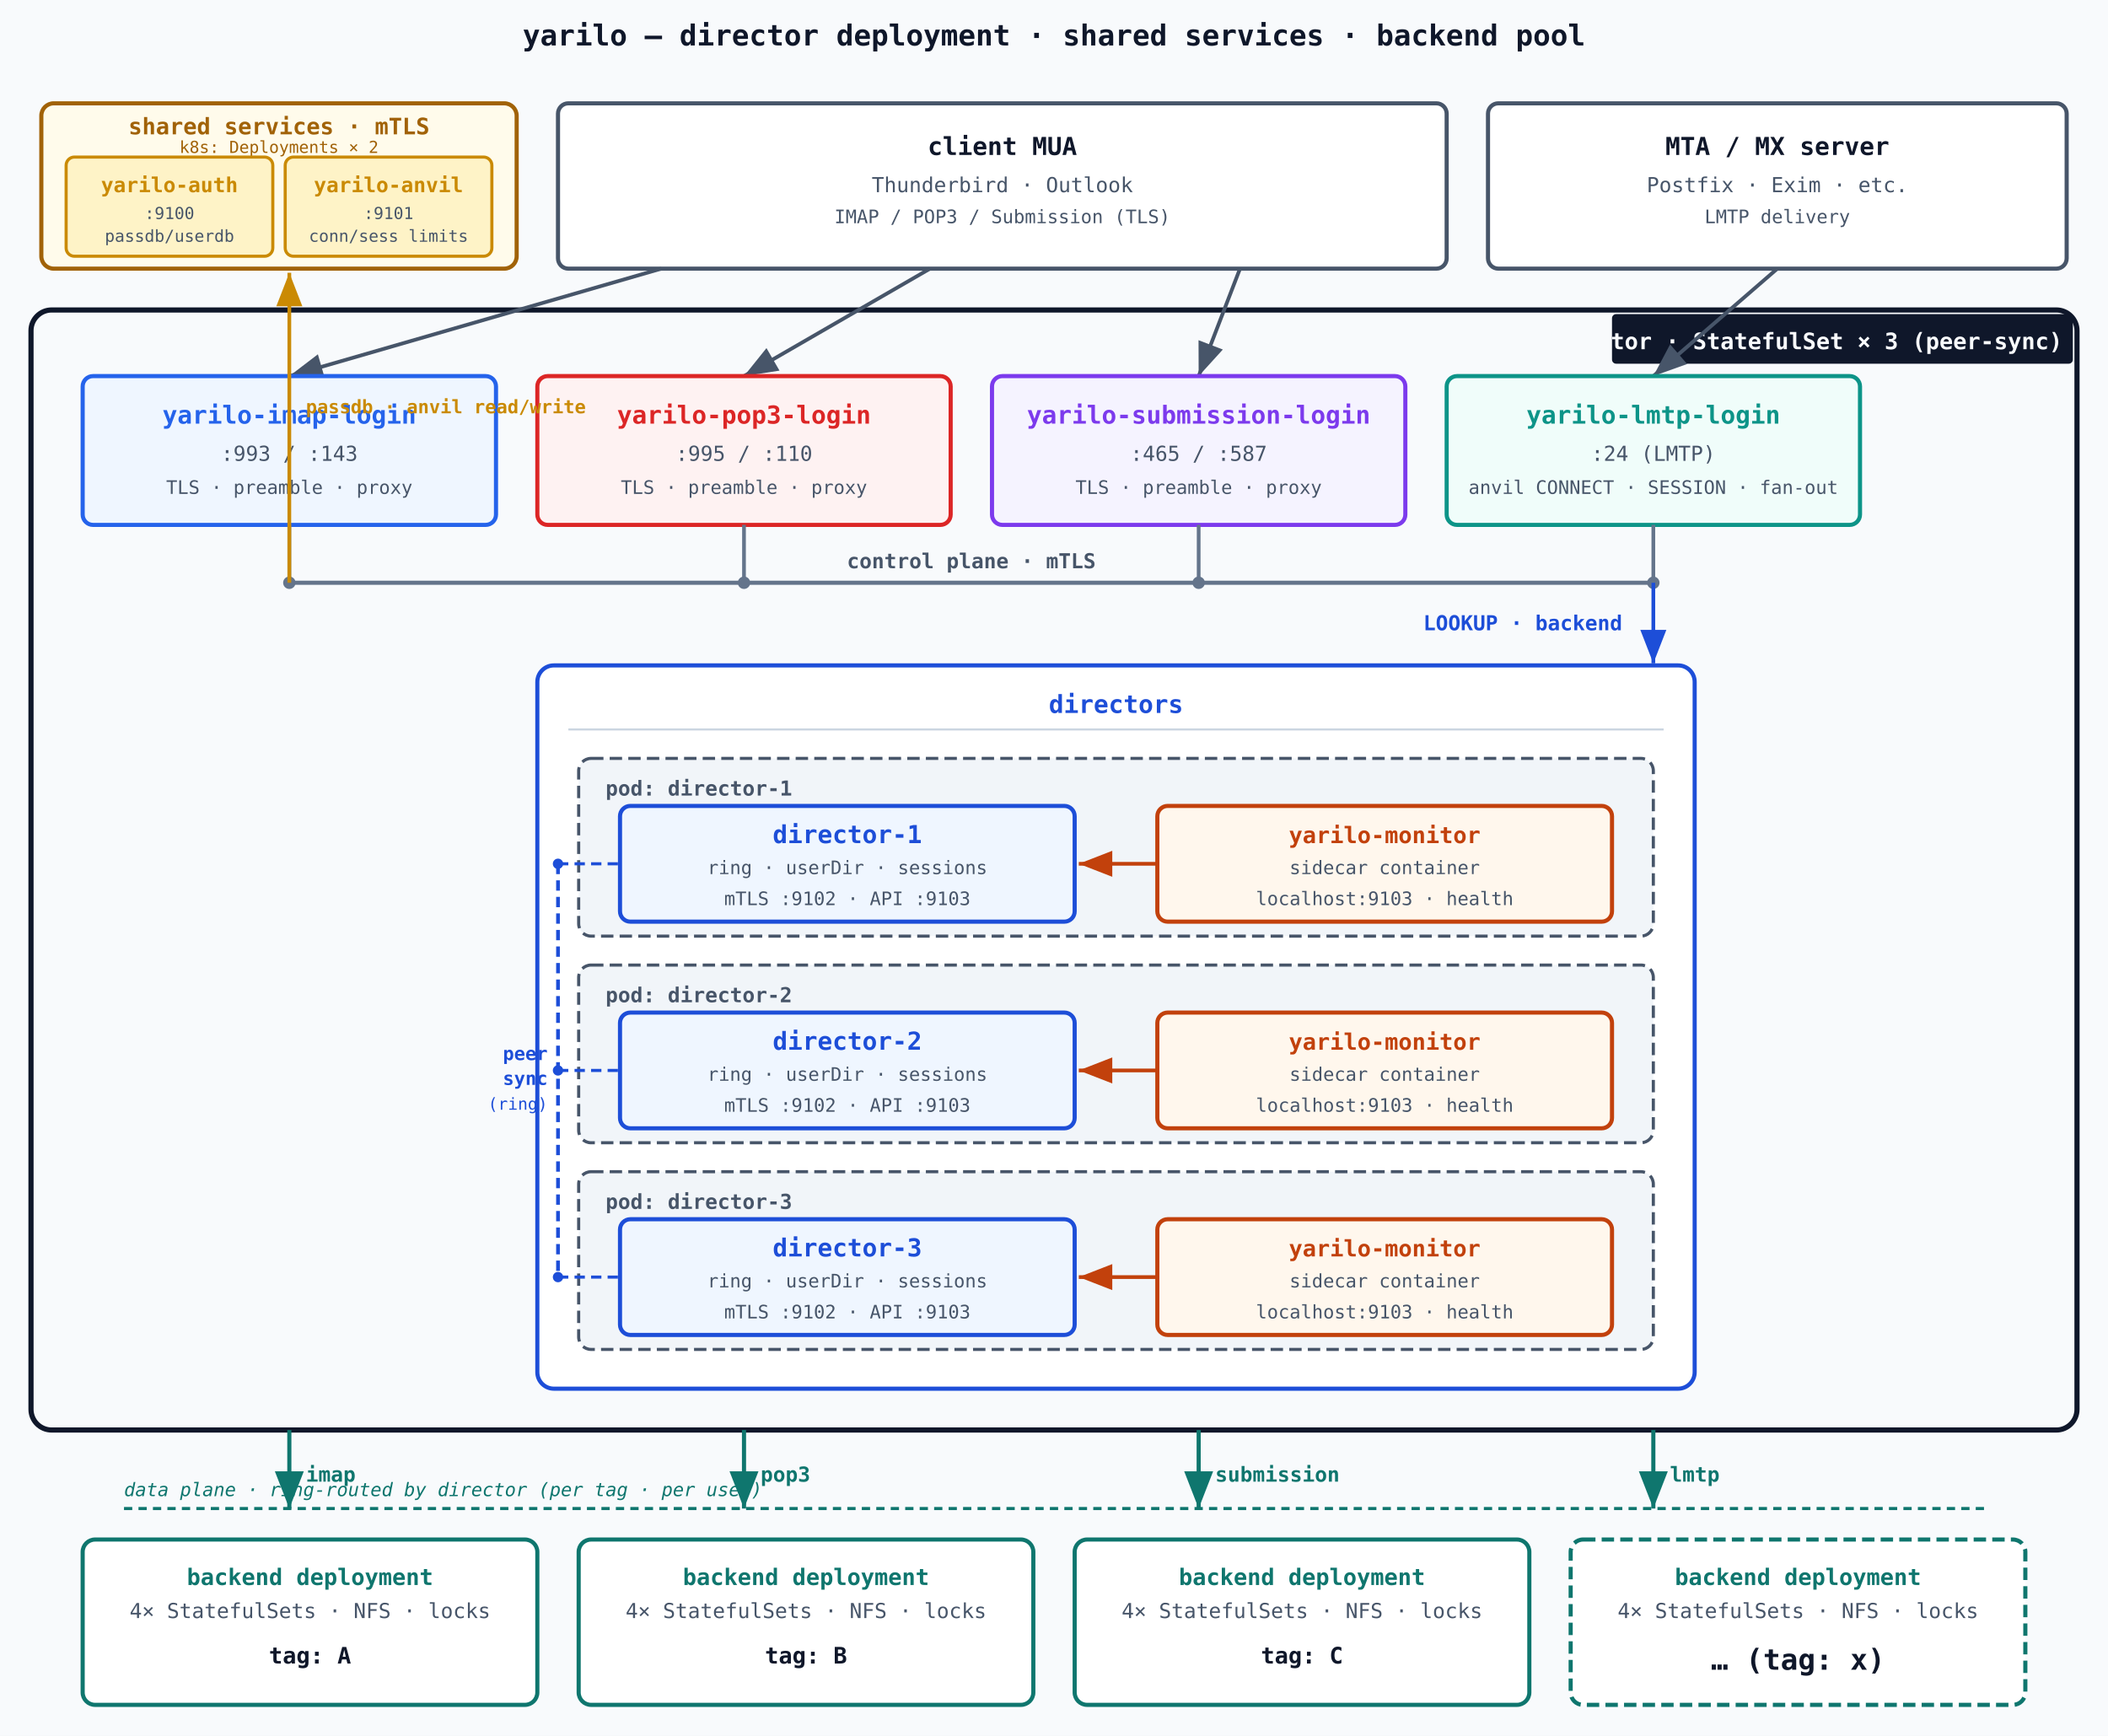
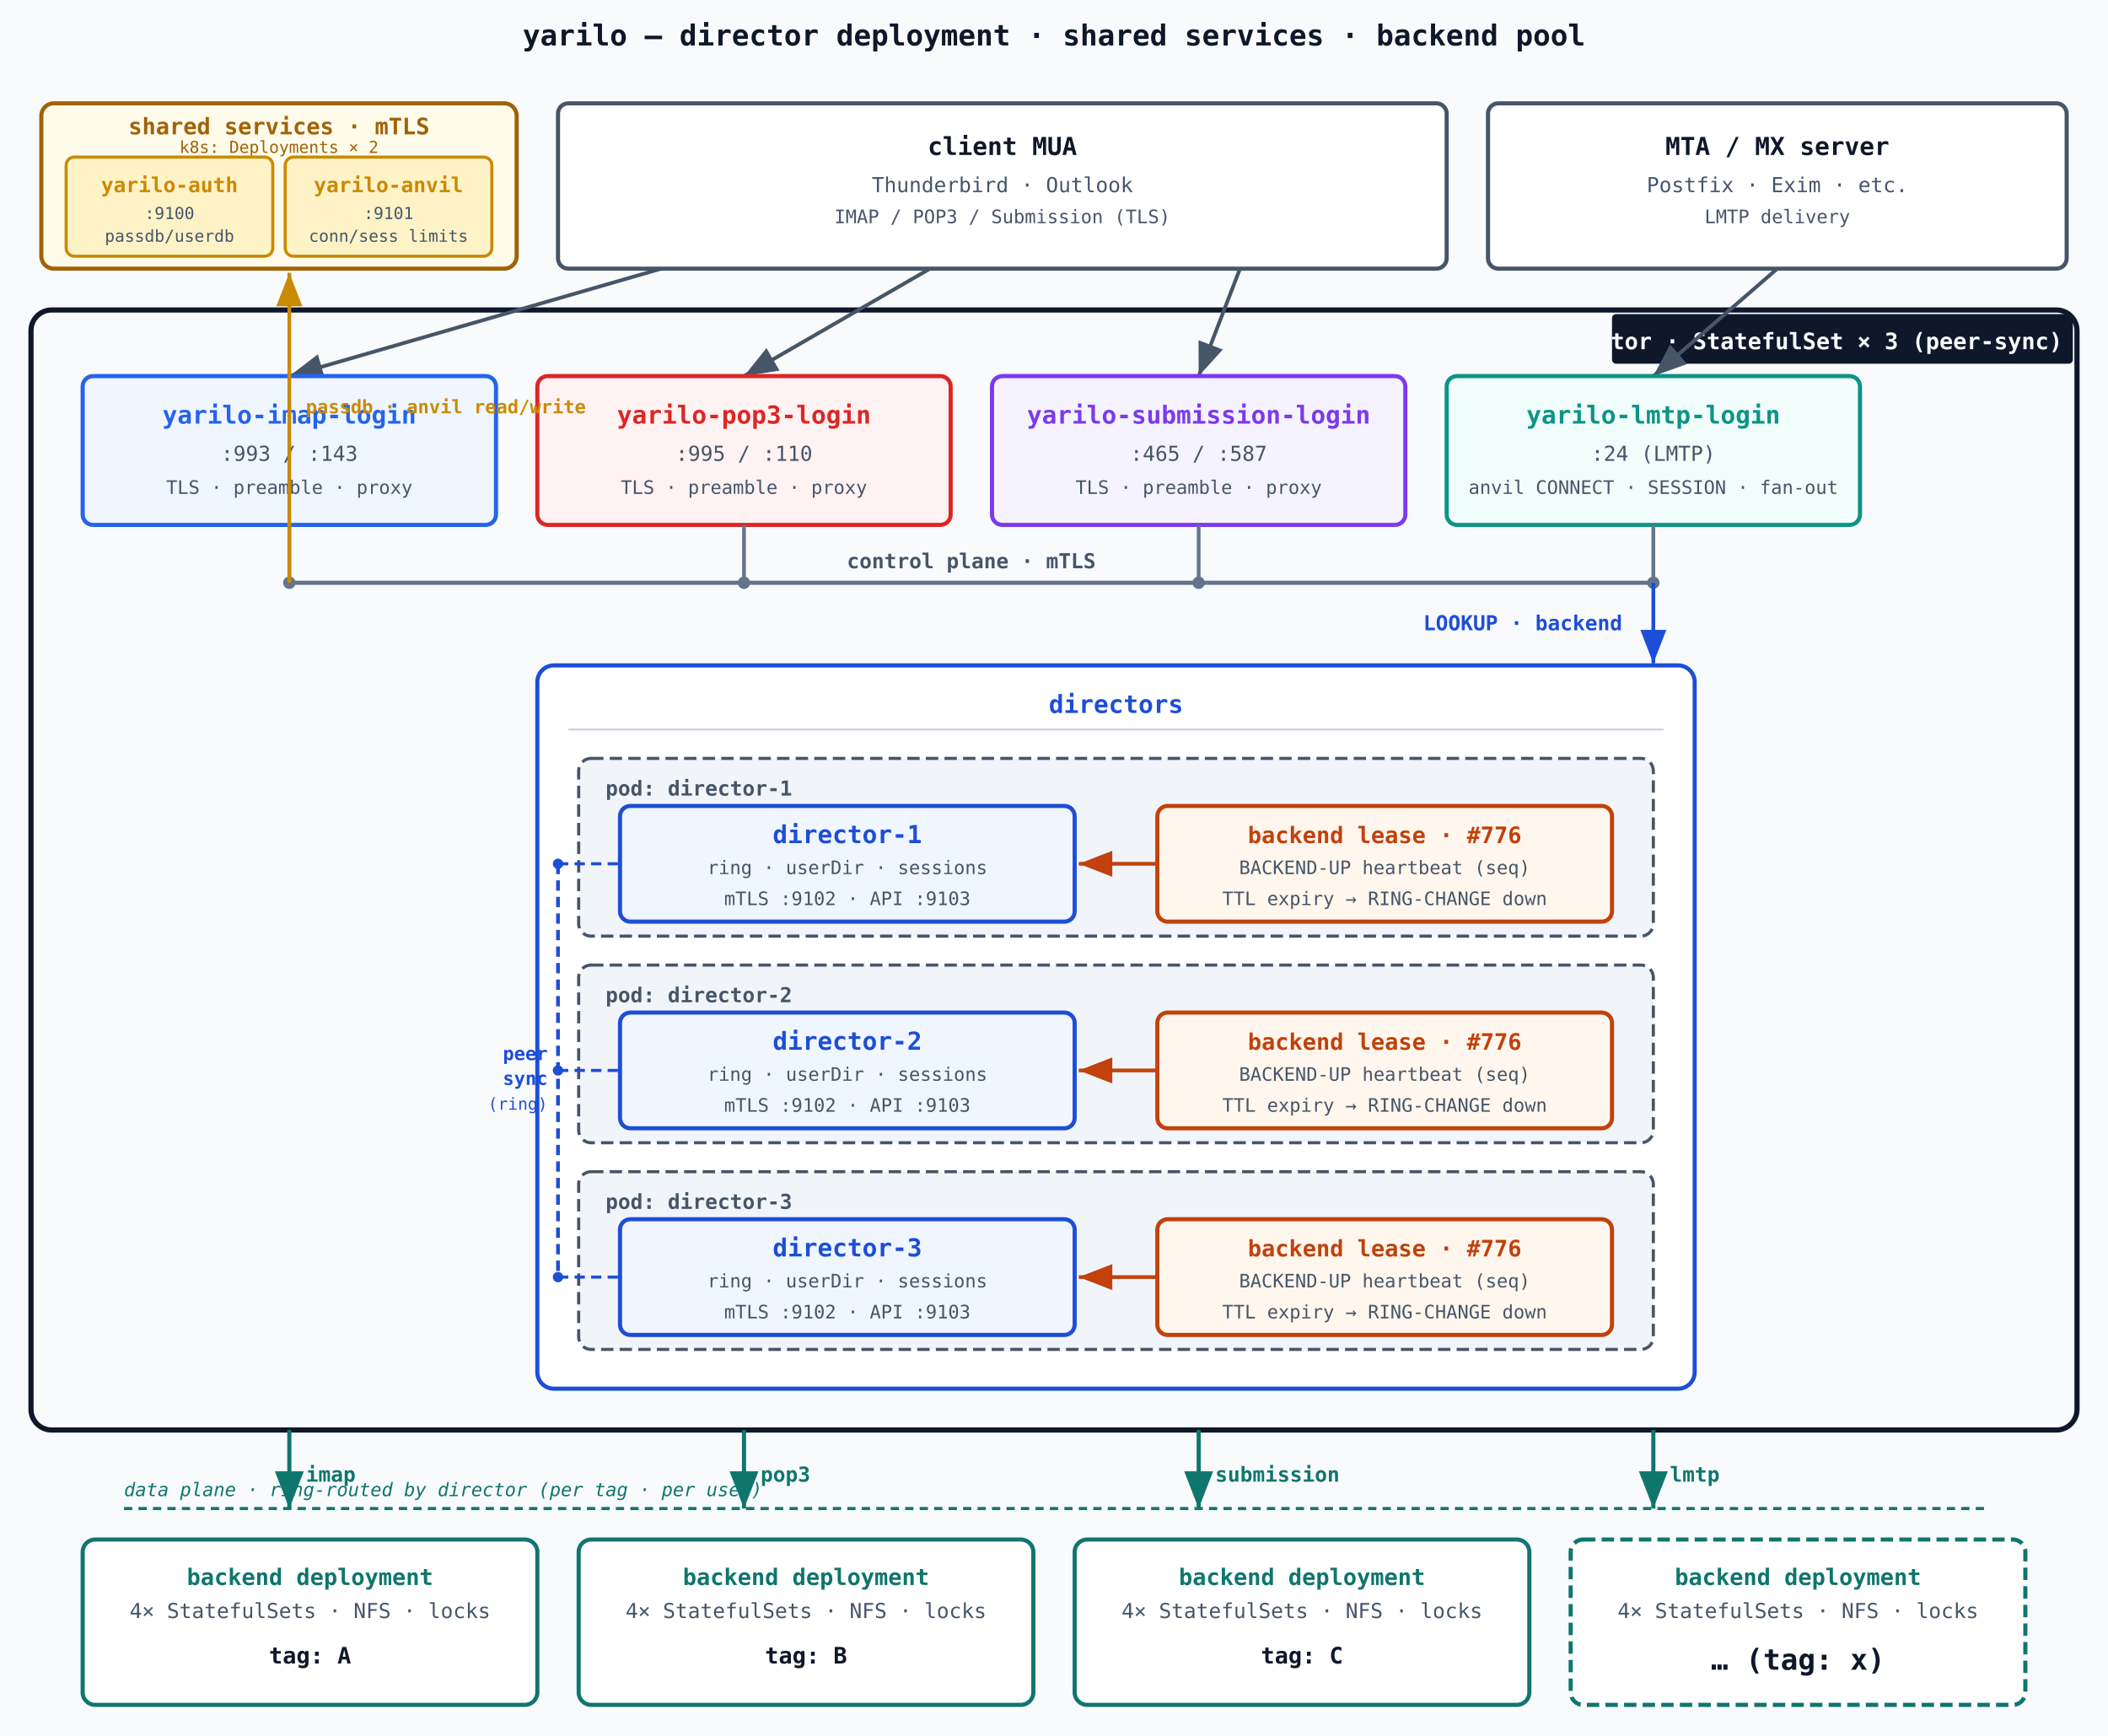
<svg xmlns="http://www.w3.org/2000/svg" width="1020" height="840" font-family="monospace">
  <defs>
    <marker id="am" markerWidth="9" markerHeight="7" refX="9" refY="3.5" orient="auto">
      <polygon points="0 0,9 3.5,0 7" fill="#c2410c" />
    </marker>
    <marker id="aa" markerWidth="9" markerHeight="7" refX="9" refY="3.5" orient="auto">
      <polygon points="0 0,9 3.5,0 7" fill="#ca8a04" />
    </marker>
    <marker id="ad" markerWidth="9" markerHeight="7" refX="9" refY="3.5" orient="auto">
      <polygon points="0 0,9 3.5,0 7" fill="#1d4ed8" />
    </marker>
    <marker id="ax" markerWidth="9" markerHeight="7" refX="9" refY="3.5" orient="auto">
      <polygon points="0 0,9 3.5,0 7" fill="#475569" />
    </marker>
    <marker id="ap" markerWidth="9" markerHeight="7" refX="9" refY="3.5" orient="auto">
      <polygon points="0 0,9 3.5,0 7" fill="#0f766e" />
    </marker>
  </defs>
  <rect width="1020" height="840" fill="#f8fafc" />
  <text x="510" y="22" text-anchor="middle" fill="#0f172a" font-size="14" font-weight="bold">yarilo — director deployment · shared services · backend pool</text>
  <rect x="20" y="50" width="230" height="80" rx="6" fill="#fffbeb" stroke="#a16207" stroke-width="2" />
  <text x="135" y="65" text-anchor="middle" fill="#a16207" font-size="11" font-weight="bold">shared services · mTLS</text>
  <text x="135" y="74" text-anchor="middle" fill="#a16207" font-size="8">k8s: Deployments × 2</text>
  <rect x="32" y="76" width="100" height="48" rx="4" fill="#fef3c7" stroke="#ca8a04" stroke-width="1.5" />
  <text x="82" y="93" text-anchor="middle" fill="#ca8a04" font-size="10" font-weight="bold">yarilo-auth</text>
  <text x="82" y="106" text-anchor="middle" fill="#475569" font-size="8">:9100</text>
  <text x="82" y="117" text-anchor="middle" fill="#475569" font-size="8">passdb/userdb</text>
  <rect x="138" y="76" width="100" height="48" rx="4" fill="#fef3c7" stroke="#ca8a04" stroke-width="1.5" />
  <text x="188" y="93" text-anchor="middle" fill="#ca8a04" font-size="10" font-weight="bold">yarilo-anvil</text>
  <text x="188" y="106" text-anchor="middle" fill="#475569" font-size="8">:9101</text>
  <text x="188" y="117" text-anchor="middle" fill="#475569" font-size="8">conn/sess limits</text>
  <rect x="270" y="50" width="430" height="80" rx="5" fill="#ffffff" stroke="#475569" stroke-width="2" />
  <text x="485" y="75" text-anchor="middle" fill="#0f172a" font-size="12" font-weight="bold">client MUA</text>
  <text x="485" y="93" text-anchor="middle" fill="#475569" font-size="10">Thunderbird · Outlook</text>
  <text x="485" y="108" text-anchor="middle" fill="#475569" font-size="9">IMAP / POP3 / Submission (TLS)</text>
  <rect x="720" y="50" width="280" height="80" rx="5" fill="#ffffff" stroke="#475569" stroke-width="2" />
  <text x="860" y="75" text-anchor="middle" fill="#0f172a" font-size="12" font-weight="bold">MTA / MX server</text>
  <text x="860" y="93" text-anchor="middle" fill="#475569" font-size="10">Postfix · Exim · etc.</text>
  <text x="860" y="108" text-anchor="middle" fill="#475569" font-size="9">LMTP delivery</text>
  <rect x="15" y="150" width="990" height="542" rx="10" fill="none" stroke="#0f172a" stroke-width="2.5" />
  <rect x="780" y="152" width="223" height="24" rx="2" fill="#0f172a" />
  <text x="998" y="169" text-anchor="end" fill="#f8fafc" font-size="11" font-weight="bold">director · StatefulSet × 3 (peer-sync)</text>
  <line x1="320" y1="130" x2="140" y2="182" stroke="#475569" stroke-width="1.8" marker-end="url(#ax)" />
  <line x1="450" y1="130" x2="360" y2="182" stroke="#475569" stroke-width="1.8" marker-end="url(#ax)" />
  <line x1="600" y1="130" x2="580" y2="182" stroke="#475569" stroke-width="1.8" marker-end="url(#ax)" />
  <line x1="860" y1="130" x2="800" y2="182" stroke="#475569" stroke-width="1.8" marker-end="url(#ax)" />
  <rect x="40" y="182" width="200" height="72" rx="5" fill="#eff6ff" stroke="#2563eb" stroke-width="2" />
  <text x="140" y="205" text-anchor="middle" fill="#2563eb" font-size="12" font-weight="bold">yarilo-imap-login</text>
  <text x="140" y="223" text-anchor="middle" fill="#475569" font-size="10">:993 / :143</text>
  <text x="140" y="239" text-anchor="middle" fill="#475569" font-size="9">TLS · preamble · proxy</text>
  <rect x="260" y="182" width="200" height="72" rx="5" fill="#fef2f2" stroke="#dc2626" stroke-width="2" />
  <text x="360" y="205" text-anchor="middle" fill="#dc2626" font-size="12" font-weight="bold">yarilo-pop3-login</text>
  <text x="360" y="223" text-anchor="middle" fill="#475569" font-size="10">:995 / :110</text>
  <text x="360" y="239" text-anchor="middle" fill="#475569" font-size="9">TLS · preamble · proxy</text>
  <rect x="480" y="182" width="200" height="72" rx="5" fill="#f5f3ff" stroke="#7c3aed" stroke-width="2" />
  <text x="580" y="205" text-anchor="middle" fill="#7c3aed" font-size="12" font-weight="bold">yarilo-submission-login</text>
  <text x="580" y="223" text-anchor="middle" fill="#475569" font-size="10">:465 / :587</text>
  <text x="580" y="239" text-anchor="middle" fill="#475569" font-size="9">TLS · preamble · proxy</text>
  <rect x="700" y="182" width="200" height="72" rx="5" fill="#f0fdfa" stroke="#0d9488" stroke-width="2" />
  <text x="800" y="205" text-anchor="middle" fill="#0d9488" font-size="12" font-weight="bold">yarilo-lmtp-login</text>
  <text x="800" y="223" text-anchor="middle" fill="#475569" font-size="10">:24 (LMTP)</text>
  <text x="800" y="239" text-anchor="middle" fill="#475569" font-size="9">anvil CONNECT · SESSION · fan-out</text>
  <line x1="140" y1="254" x2="140" y2="282" stroke="#64748b" stroke-width="1.8" />
  <line x1="360" y1="254" x2="360" y2="282" stroke="#64748b" stroke-width="1.8" />
  <line x1="580" y1="254" x2="580" y2="282" stroke="#64748b" stroke-width="1.8" />
  <line x1="800" y1="254" x2="800" y2="282" stroke="#64748b" stroke-width="1.8" />
  <line x1="140" y1="282" x2="800" y2="282" stroke="#64748b" stroke-width="2" />
  <circle cx="140" cy="282" r="3" fill="#64748b" />
  <circle cx="360" cy="282" r="3" fill="#64748b" />
  <circle cx="580" cy="282" r="3" fill="#64748b" />
  <circle cx="800" cy="282" r="3" fill="#64748b" />
  <text x="470" y="275" text-anchor="middle" fill="#475569" font-size="10" font-weight="bold">control plane · mTLS</text>
  <line x1="140" y1="282" x2="140" y2="132" stroke="#ca8a04" stroke-width="1.8" marker-end="url(#aa)" />
  <text x="148" y="200" text-anchor="start" fill="#ca8a04" font-size="9" font-weight="bold">passdb · anvil read/write</text>
  <line x1="800" y1="282" x2="800" y2="321" stroke="#1d4ed8" stroke-width="1.8" marker-end="url(#ad)" />
  <text x="785" y="305" text-anchor="end" fill="#1d4ed8" font-size="10" font-weight="bold">LOOKUP · backend</text>
  <rect x="260" y="322" width="560" height="350" rx="8" fill="#ffffff" stroke="#1d4ed8" stroke-width="2" />
  <text x="540" y="345" text-anchor="middle" fill="#1d4ed8" font-size="12" font-weight="bold">directors</text>
  <line x1="275" y1="353" x2="805" y2="353" stroke="#cbd5e1" stroke-width="1" />
  <rect x="280" y="367" width="520" height="86" rx="6" fill="#f1f5f9" stroke="#475569" stroke-width="1.5" stroke-dasharray="6,3" />
  <text x="293" y="385" text-anchor="start" fill="#475569" font-size="10" font-weight="bold">pod: director-1</text>
  <rect x="300" y="390" width="220" height="56" rx="5" fill="#eff6ff" stroke="#1d4ed8" stroke-width="2" />
  <text x="410" y="408" text-anchor="middle" fill="#1d4ed8" font-size="12" font-weight="bold">director-1</text>
  <text x="410" y="423" text-anchor="middle" fill="#475569" font-size="9">ring · userDir · sessions</text>
  <text x="410" y="438" text-anchor="middle" fill="#475569" font-size="9">mTLS :9102 · API :9103</text>
  <rect x="560" y="390" width="220" height="56" rx="5" fill="#fff7ed" stroke="#c2410c" stroke-width="2" />
-   <text x="670" y="408" text-anchor="middle" fill="#c2410c" font-size="11" font-weight="bold">yarilo-monitor</text>
-   <text x="670" y="423" text-anchor="middle" fill="#475569" font-size="9">sidecar container</text>
-   <text x="670" y="438" text-anchor="middle" fill="#475569" font-size="9">localhost:9103 · health</text>
+   <text x="670" y="408" text-anchor="middle" fill="#c2410c" font-size="11" font-weight="bold">backend lease · #776</text>
+   <text x="670" y="423" text-anchor="middle" fill="#475569" font-size="9">BACKEND-UP heartbeat (seq)</text>
+   <text x="670" y="438" text-anchor="middle" fill="#475569" font-size="9">TTL expiry → RING-CHANGE down</text>
  <line x1="560" y1="418" x2="522" y2="418" stroke="#c2410c" stroke-width="1.8" marker-end="url(#am)" />
  <rect x="280" y="467" width="520" height="86" rx="6" fill="#f1f5f9" stroke="#475569" stroke-width="1.5" stroke-dasharray="6,3" />
  <text x="293" y="485" text-anchor="start" fill="#475569" font-size="10" font-weight="bold">pod: director-2</text>
  <rect x="300" y="490" width="220" height="56" rx="5" fill="#eff6ff" stroke="#1d4ed8" stroke-width="2" />
  <text x="410" y="508" text-anchor="middle" fill="#1d4ed8" font-size="12" font-weight="bold">director-2</text>
  <text x="410" y="523" text-anchor="middle" fill="#475569" font-size="9">ring · userDir · sessions</text>
  <text x="410" y="538" text-anchor="middle" fill="#475569" font-size="9">mTLS :9102 · API :9103</text>
  <rect x="560" y="490" width="220" height="56" rx="5" fill="#fff7ed" stroke="#c2410c" stroke-width="2" />
-   <text x="670" y="508" text-anchor="middle" fill="#c2410c" font-size="11" font-weight="bold">yarilo-monitor</text>
-   <text x="670" y="523" text-anchor="middle" fill="#475569" font-size="9">sidecar container</text>
-   <text x="670" y="538" text-anchor="middle" fill="#475569" font-size="9">localhost:9103 · health</text>
+   <text x="670" y="508" text-anchor="middle" fill="#c2410c" font-size="11" font-weight="bold">backend lease · #776</text>
+   <text x="670" y="523" text-anchor="middle" fill="#475569" font-size="9">BACKEND-UP heartbeat (seq)</text>
+   <text x="670" y="538" text-anchor="middle" fill="#475569" font-size="9">TTL expiry → RING-CHANGE down</text>
  <line x1="560" y1="518" x2="522" y2="518" stroke="#c2410c" stroke-width="1.8" marker-end="url(#am)" />
  <rect x="280" y="567" width="520" height="86" rx="6" fill="#f1f5f9" stroke="#475569" stroke-width="1.5" stroke-dasharray="6,3" />
  <text x="293" y="585" text-anchor="start" fill="#475569" font-size="10" font-weight="bold">pod: director-3</text>
  <rect x="300" y="590" width="220" height="56" rx="5" fill="#eff6ff" stroke="#1d4ed8" stroke-width="2" />
  <text x="410" y="608" text-anchor="middle" fill="#1d4ed8" font-size="12" font-weight="bold">director-3</text>
  <text x="410" y="623" text-anchor="middle" fill="#475569" font-size="9">ring · userDir · sessions</text>
  <text x="410" y="638" text-anchor="middle" fill="#475569" font-size="9">mTLS :9102 · API :9103</text>
  <rect x="560" y="590" width="220" height="56" rx="5" fill="#fff7ed" stroke="#c2410c" stroke-width="2" />
-   <text x="670" y="608" text-anchor="middle" fill="#c2410c" font-size="11" font-weight="bold">yarilo-monitor</text>
-   <text x="670" y="623" text-anchor="middle" fill="#475569" font-size="9">sidecar container</text>
-   <text x="670" y="638" text-anchor="middle" fill="#475569" font-size="9">localhost:9103 · health</text>
+   <text x="670" y="608" text-anchor="middle" fill="#c2410c" font-size="11" font-weight="bold">backend lease · #776</text>
+   <text x="670" y="623" text-anchor="middle" fill="#475569" font-size="9">BACKEND-UP heartbeat (seq)</text>
+   <text x="670" y="638" text-anchor="middle" fill="#475569" font-size="9">TTL expiry → RING-CHANGE down</text>
  <line x1="560" y1="618" x2="522" y2="618" stroke="#c2410c" stroke-width="1.8" marker-end="url(#am)" />
  <line x1="270" y1="418" x2="270" y2="618" stroke="#1d4ed8" stroke-width="1.8" stroke-dasharray="5,3" />
  <line x1="270" y1="418" x2="300" y2="418" stroke="#1d4ed8" stroke-width="1.5" stroke-dasharray="5,3" />
  <line x1="270" y1="518" x2="300" y2="518" stroke="#1d4ed8" stroke-width="1.5" stroke-dasharray="5,3" />
  <line x1="270" y1="618" x2="300" y2="618" stroke="#1d4ed8" stroke-width="1.5" stroke-dasharray="5,3" />
  <circle cx="270" cy="418" r="2.5" fill="#1d4ed8" />
  <circle cx="270" cy="518" r="2.5" fill="#1d4ed8" />
  <circle cx="270" cy="618" r="2.5" fill="#1d4ed8" />
  <text x="265" y="513" text-anchor="end" fill="#1d4ed8" font-size="9" font-weight="bold">peer</text>
  <text x="265" y="525" text-anchor="end" fill="#1d4ed8" font-size="9" font-weight="bold">sync</text>
  <text x="265" y="537" text-anchor="end" fill="#1d4ed8" font-size="8">(ring)</text>
  <line x1="140" y1="692" x2="140" y2="730" stroke="#0f766e" stroke-width="2" marker-end="url(#ap)" />
  <text x="148" y="717" text-anchor="start" fill="#0f766e" font-size="10" font-weight="bold">imap</text>
  <line x1="360" y1="692" x2="360" y2="730" stroke="#0f766e" stroke-width="2" marker-end="url(#ap)" />
  <text x="368" y="717" text-anchor="start" fill="#0f766e" font-size="10" font-weight="bold">pop3</text>
  <line x1="580" y1="692" x2="580" y2="730" stroke="#0f766e" stroke-width="2" marker-end="url(#ap)" />
  <text x="588" y="717" text-anchor="start" fill="#0f766e" font-size="10" font-weight="bold">submission</text>
  <line x1="800" y1="692" x2="800" y2="730" stroke="#0f766e" stroke-width="2" marker-end="url(#ap)" />
  <text x="808" y="717" text-anchor="start" fill="#0f766e" font-size="10" font-weight="bold">lmtp</text>
  <line x1="60" y1="730" x2="960" y2="730" stroke="#0f766e" stroke-width="1.5" stroke-dasharray="4,3" />
  <text x="60" y="724" text-anchor="start" fill="#0f766e" font-size="9" font-style="italic">data plane · ring-routed by director (per tag · per user)</text>
  <rect x="40" y="745" width="220" height="80" rx="6" fill="#ffffff" stroke="#0f766e" stroke-width="2" />
  <text x="150" y="767" text-anchor="middle" fill="#0f766e" font-size="11" font-weight="bold">backend deployment</text>
  <text x="150" y="783" text-anchor="middle" fill="#475569" font-size="10">4× StatefulSets · NFS · locks</text>
  <text x="150" y="805" text-anchor="middle" fill="#0f172a" font-size="11" font-weight="bold">tag: A</text>
  <rect x="280" y="745" width="220" height="80" rx="6" fill="#ffffff" stroke="#0f766e" stroke-width="2" />
  <text x="390" y="767" text-anchor="middle" fill="#0f766e" font-size="11" font-weight="bold">backend deployment</text>
  <text x="390" y="783" text-anchor="middle" fill="#475569" font-size="10">4× StatefulSets · NFS · locks</text>
  <text x="390" y="805" text-anchor="middle" fill="#0f172a" font-size="11" font-weight="bold">tag: B</text>
  <rect x="520" y="745" width="220" height="80" rx="6" fill="#ffffff" stroke="#0f766e" stroke-width="2" />
  <text x="630" y="767" text-anchor="middle" fill="#0f766e" font-size="11" font-weight="bold">backend deployment</text>
  <text x="630" y="783" text-anchor="middle" fill="#475569" font-size="10">4× StatefulSets · NFS · locks</text>
  <text x="630" y="805" text-anchor="middle" fill="#0f172a" font-size="11" font-weight="bold">tag: C</text>
  <rect x="760" y="745" width="220" height="80" rx="6" fill="#ffffff" stroke="#0f766e" stroke-width="2" stroke-dasharray="6,3" />
  <text x="870" y="767" text-anchor="middle" fill="#0f766e" font-size="11" font-weight="bold">backend deployment</text>
  <text x="870" y="783" text-anchor="middle" fill="#475569" font-size="10">4× StatefulSets · NFS · locks</text>
  <text x="870" y="808" text-anchor="middle" fill="#0f172a" font-size="14" font-weight="bold">… (tag: x)</text>
</svg>
